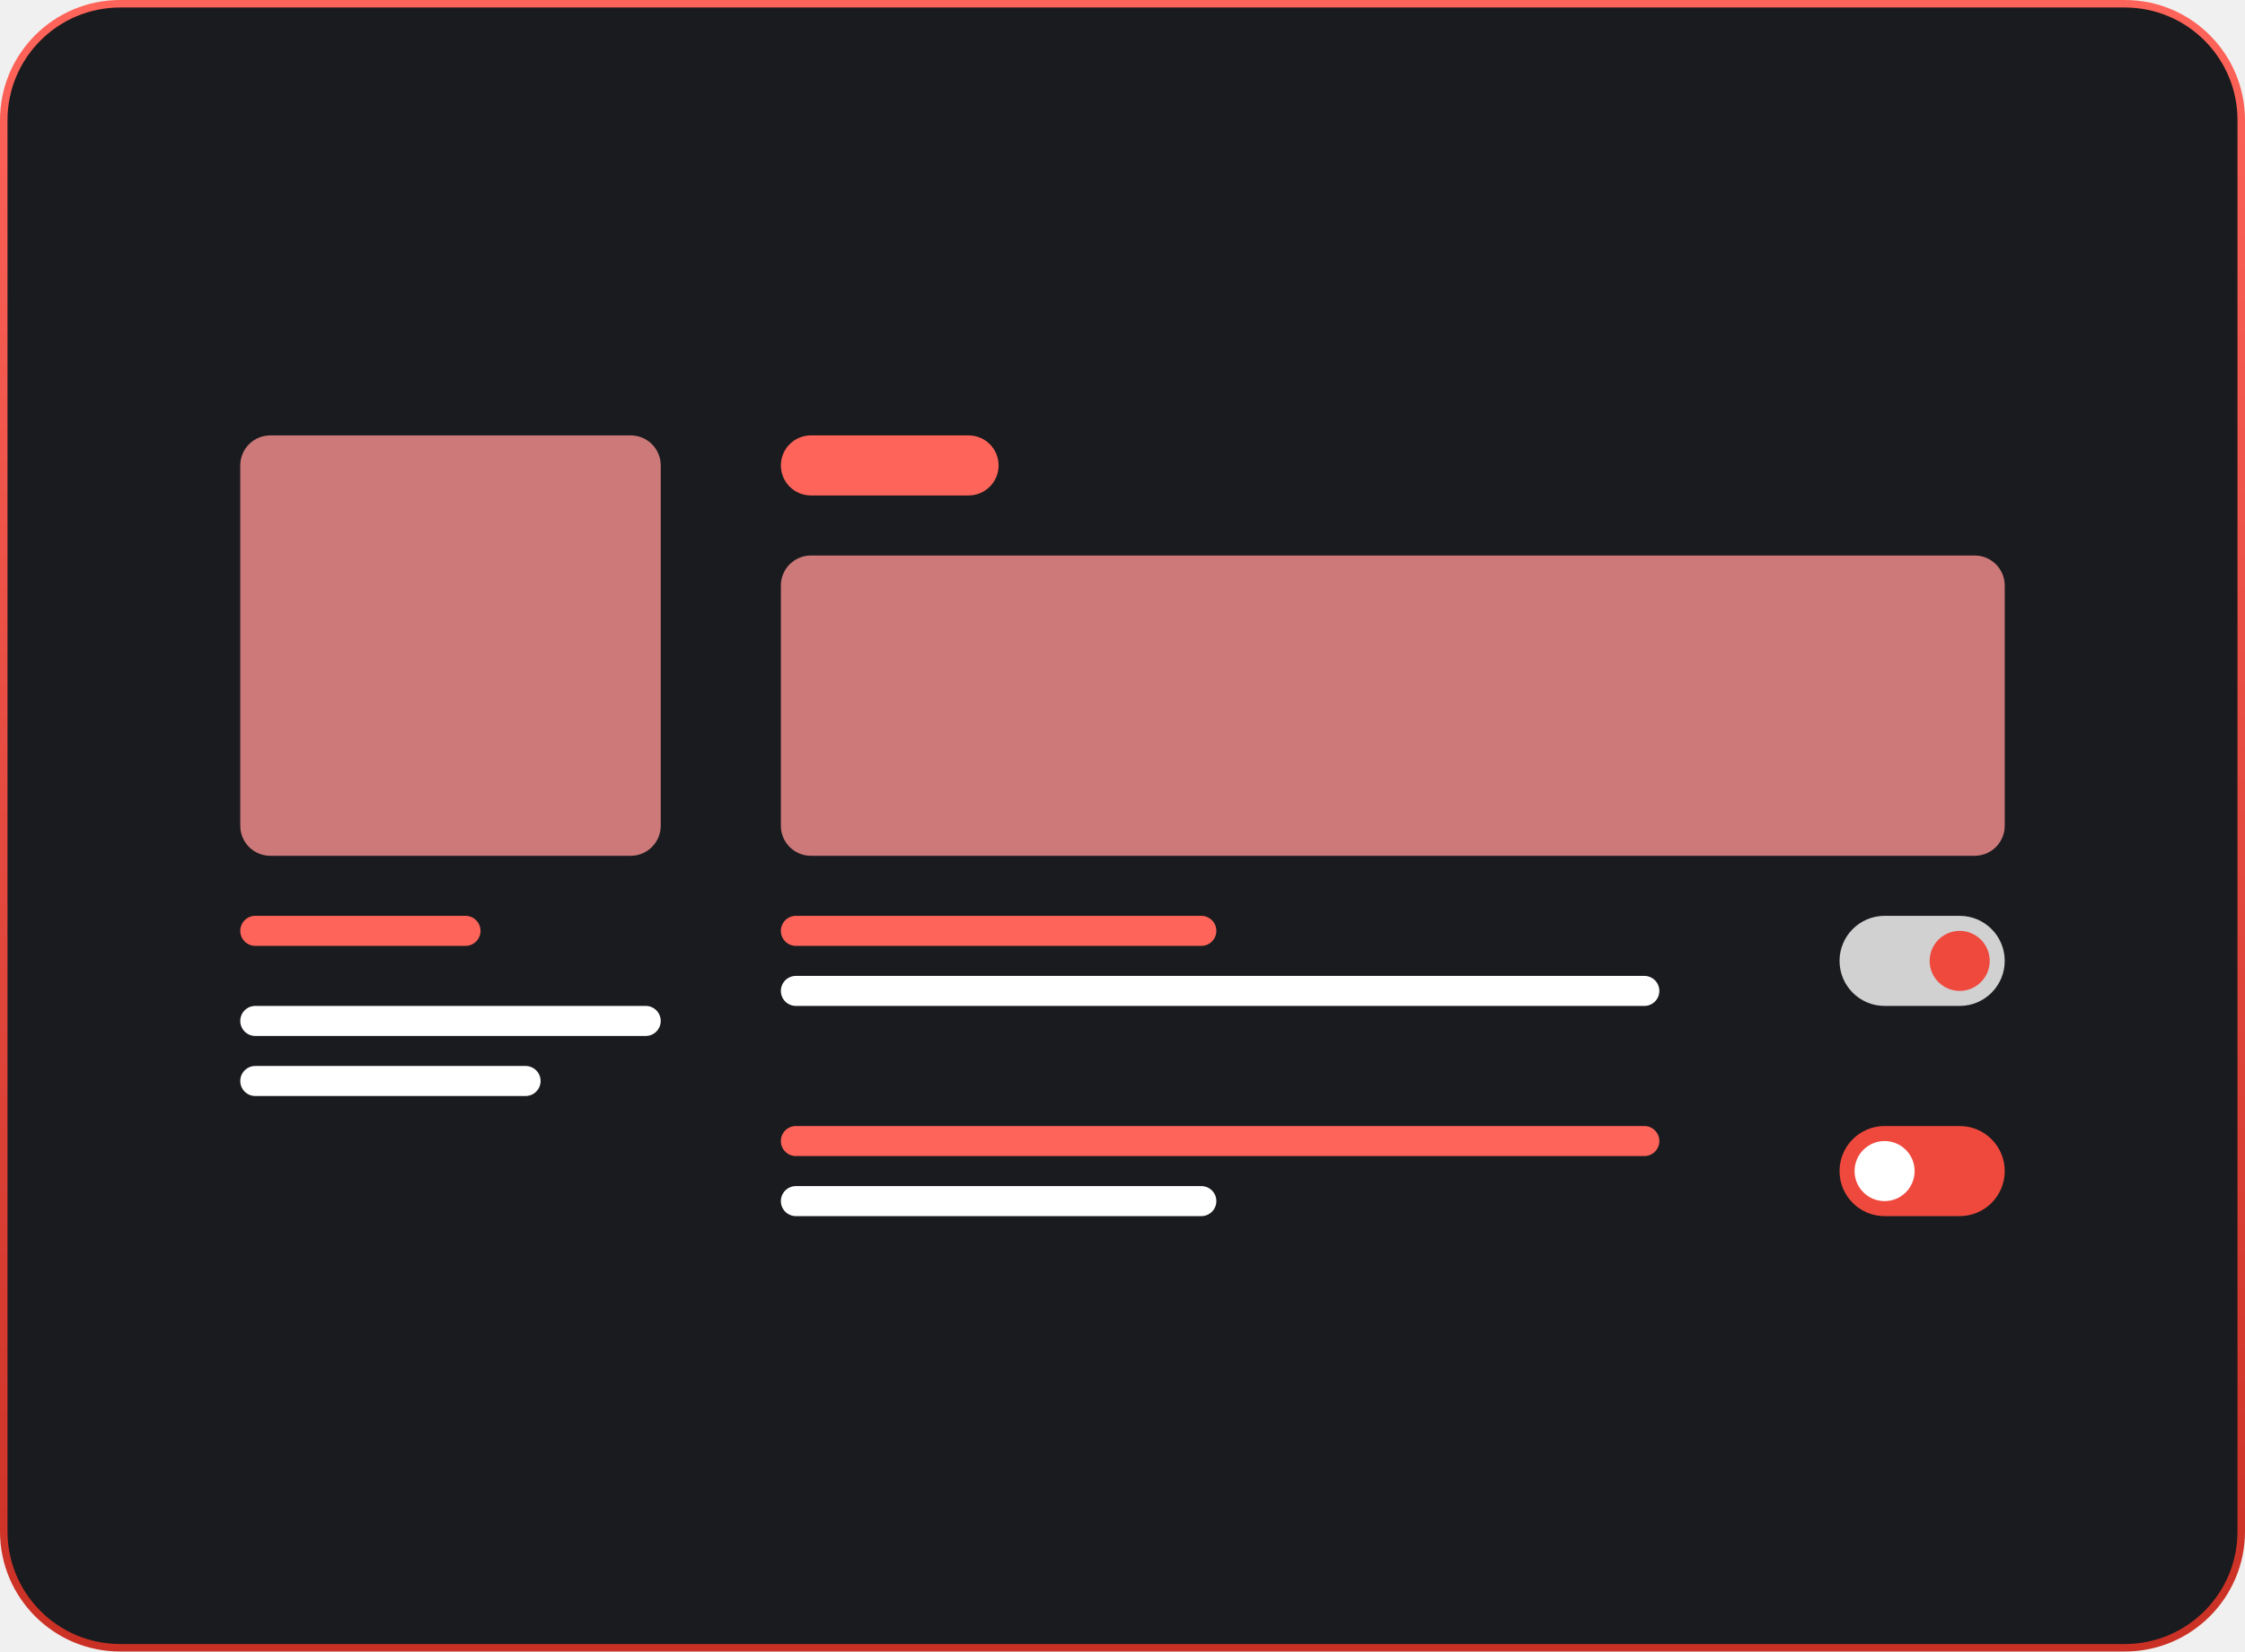
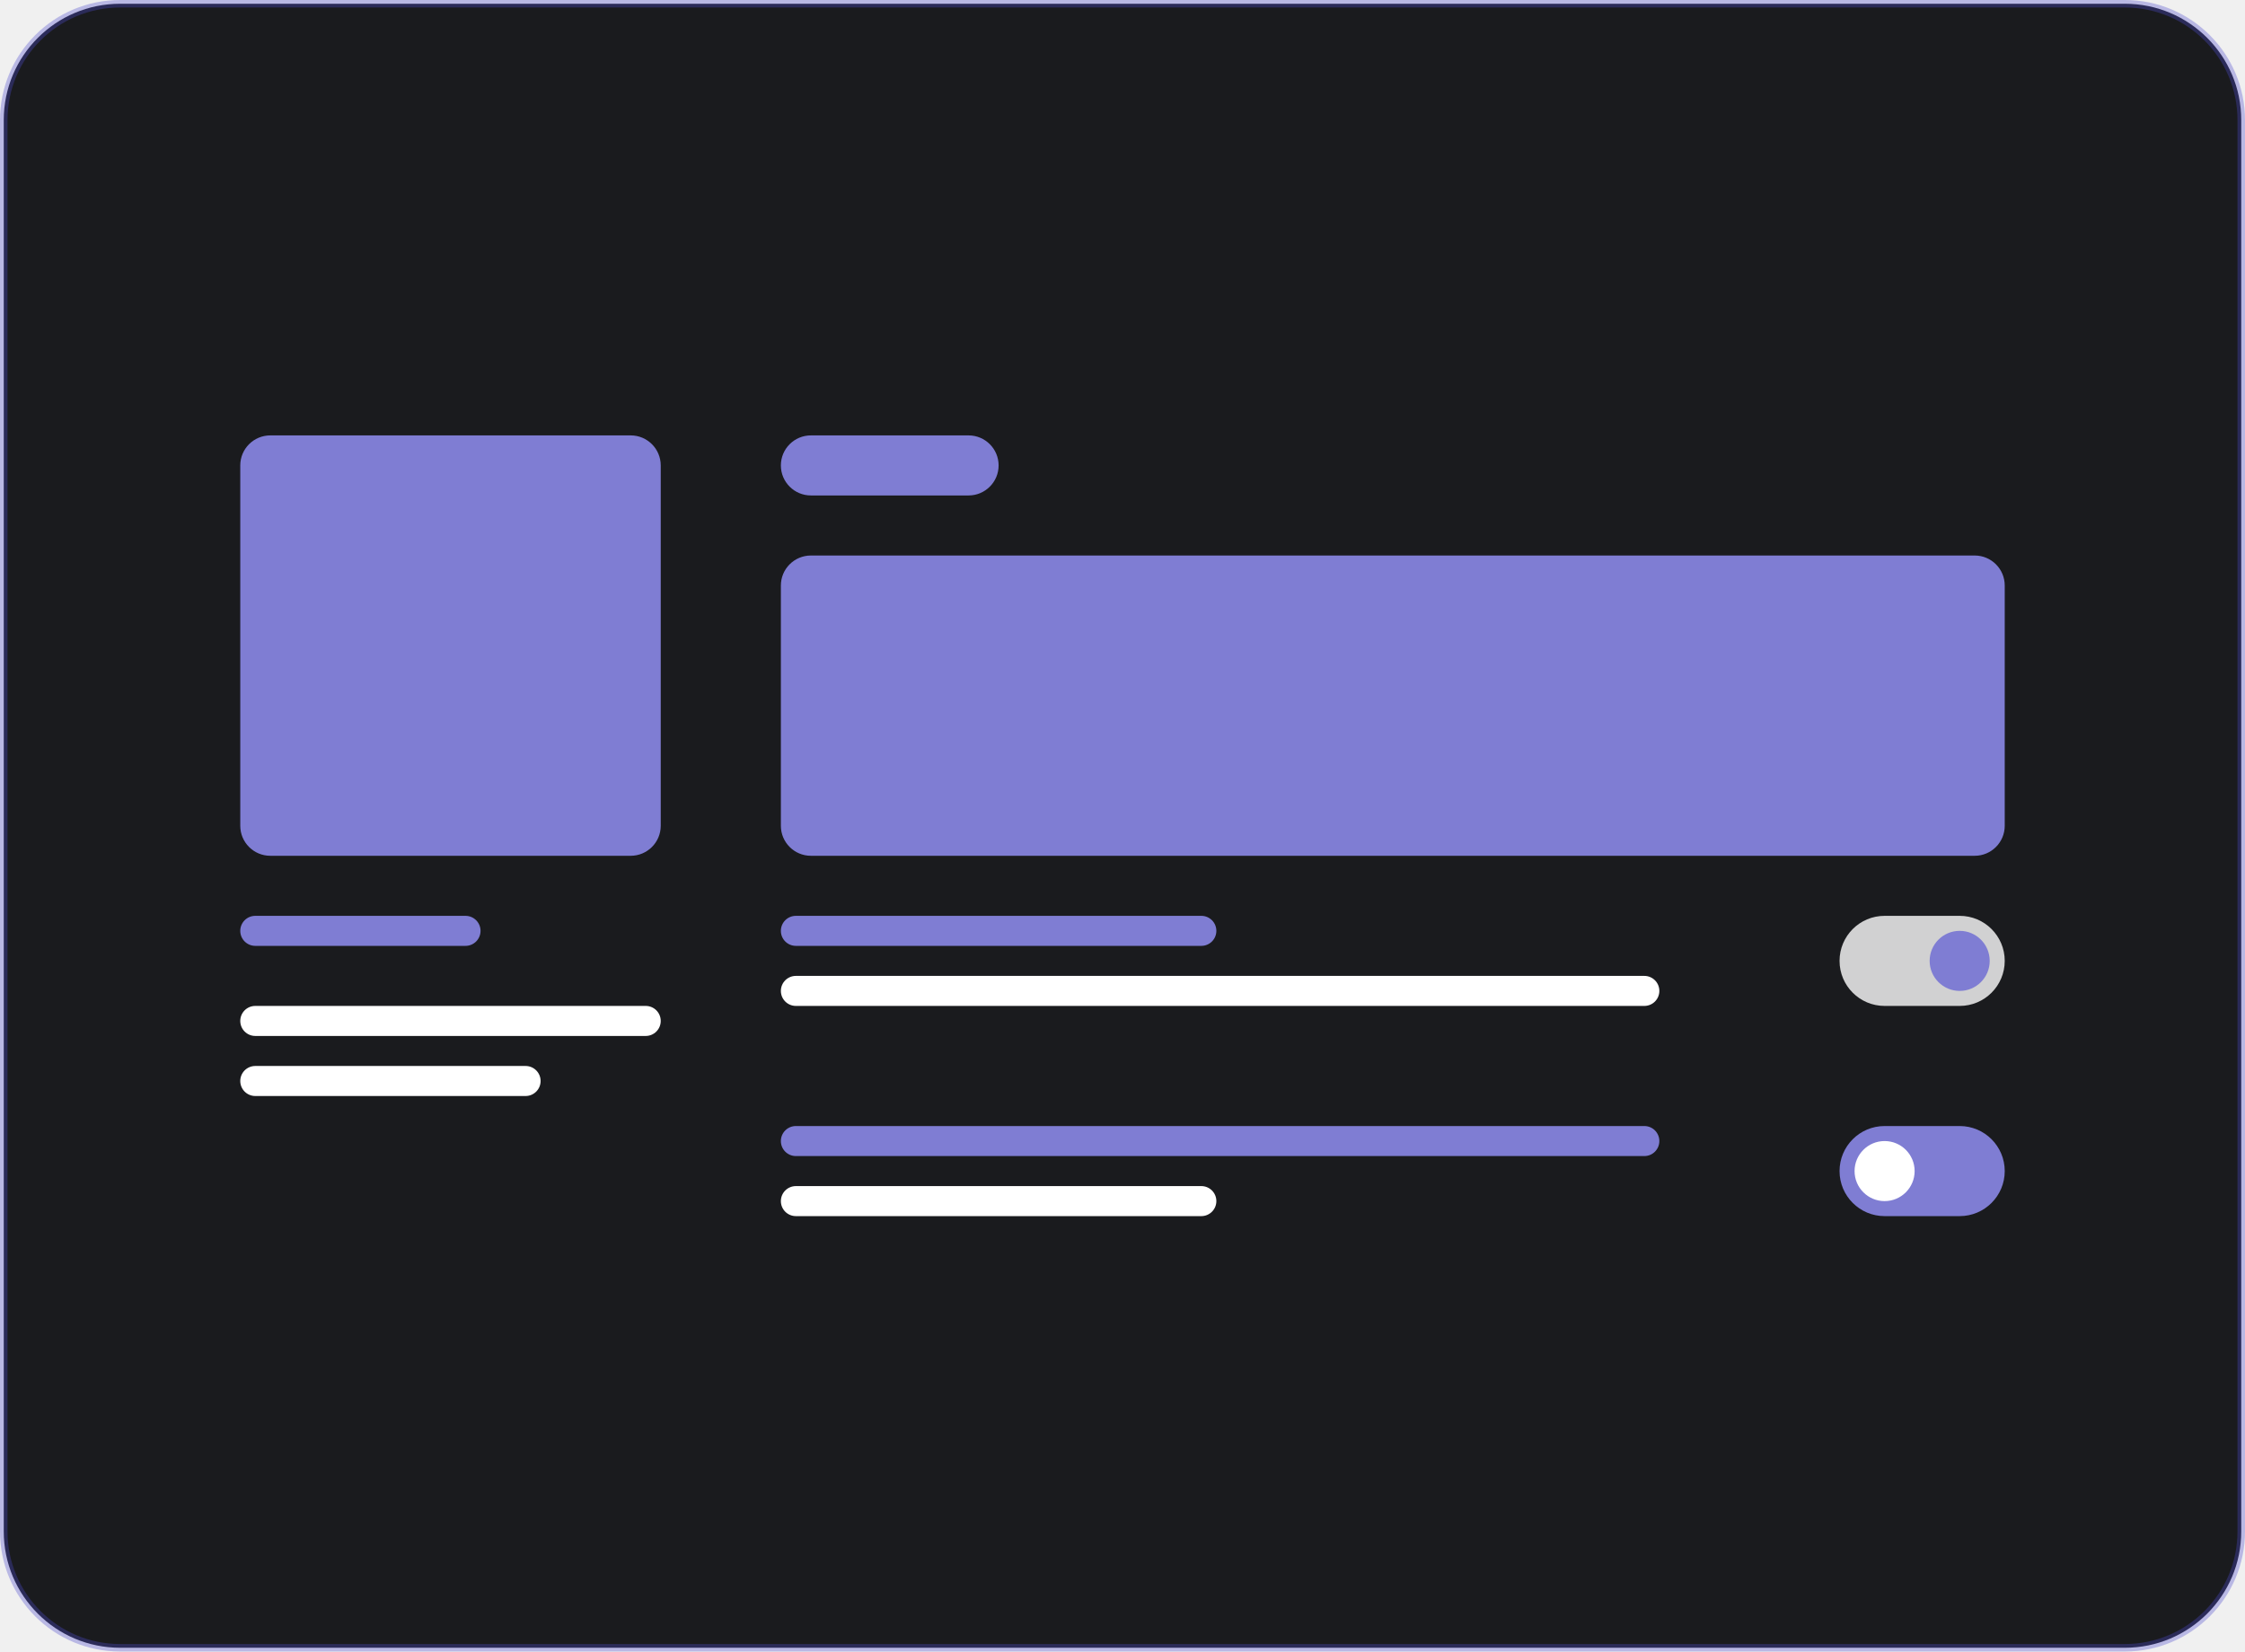
<svg xmlns="http://www.w3.org/2000/svg" width="299" height="220" viewBox="0 0 299 220" fill="none">
  <rect x="0.5" y="0.5" width="298" height="219" rx="15.5" fill="#1A1B1E" stroke="url(#paint0_linear)" />
-   <path fill-rule="evenodd" clip-rule="evenodd" d="M245 156C245 152.686 247.686 150 251 150H261C264.314 150 267 152.686 267 156C267 159.314 264.314 162 261 162H251C247.686 162 245 159.314 245 156Z" fill="#EF493E" />
+   <path fill-rule="evenodd" clip-rule="evenodd" d="M245 156C245 152.686 247.686 150 251 150H261C264.314 150 267 152.686 267 156C267 159.314 264.314 162 261 162H251C247.686 162 245 159.314 245 156Z" fill="#7f7dd3" />
  <path fill-rule="evenodd" clip-rule="evenodd" d="M251 160C253.209 160 255 158.209 255 156C255 153.791 253.209 152 251 152C248.791 152 247 153.791 247 156C247 158.209 248.791 160 251 160Z" fill="white" />
  <path fill-rule="evenodd" clip-rule="evenodd" d="M245 128C245 124.686 247.686 122 251 122H261C264.314 122 267 124.686 267 128C267 131.314 264.314 134 261 134H251C247.686 134 245 131.314 245 128Z" fill="white" fill-opacity="0.8" />
-   <path fill-rule="evenodd" clip-rule="evenodd" d="M261 132C263.209 132 265 130.209 265 128C265 125.791 263.209 124 261 124C258.791 124 257 125.791 257 128C257 130.209 258.791 132 261 132Z" fill="#EF493E" />
-   <path fill-rule="evenodd" clip-rule="evenodd" d="M32 124C32 122.895 32.895 122 34 122H62C63.105 122 64 122.895 64 124C64 125.105 63.105 126 62 126H34C32.895 126 32 125.105 32 124Z" fill="#FE6459" />
-   <path fill-rule="evenodd" clip-rule="evenodd" d="M104 62C104 59.791 105.791 58 108 58H129C131.209 58 133 59.791 133 62C133 64.209 131.209 66 129 66H108C105.791 66 104 64.209 104 62Z" fill="#FE6459" />
+   <path fill-rule="evenodd" clip-rule="evenodd" d="M261 132C263.209 132 265 130.209 265 128C265 125.791 263.209 124 261 124C258.791 124 257 125.791 257 128C257 130.209 258.791 132 261 132Z" fill="#7f7dd3" />
+   <path fill-rule="evenodd" clip-rule="evenodd" d="M32 124C32 122.895 32.895 122 34 122H62C63.105 122 64 122.895 64 124C64 125.105 63.105 126 62 126H34C32.895 126 32 125.105 32 124Z" fill="#7f7dd3" />
+   <path fill-rule="evenodd" clip-rule="evenodd" d="M104 62C104 59.791 105.791 58 108 58H129C131.209 58 133 59.791 133 62C133 64.209 131.209 66 129 66H108C105.791 66 104 64.209 104 62Z" fill="#7f7dd3" />
  <path fill-rule="evenodd" clip-rule="evenodd" d="M32 136C32 134.895 32.895 134 34 134H86C87.105 134 88 134.895 88 136C88 137.105 87.105 138 86 138H34C32.895 138 32 137.105 32 136Z" fill="white" />
  <path fill-rule="evenodd" clip-rule="evenodd" d="M104 132C104 130.895 104.895 130 106 130H219C220.105 130 221 130.895 221 132C221 133.105 220.105 134 219 134H106C104.895 134 104 133.105 104 132Z" fill="white" />
  <path fill-rule="evenodd" clip-rule="evenodd" d="M104 160C104 158.895 104.895 158 106 158H160C161.105 158 162 158.895 162 160C162 161.105 161.105 162 160 162H106C104.895 162 104 161.105 104 160Z" fill="white" />
  <path fill-rule="evenodd" clip-rule="evenodd" d="M32 144C32 142.895 32.895 142 34 142H70C71.105 142 72 142.895 72 144C72 145.105 71.105 146 70 146H34C32.895 146 32 145.105 32 144Z" fill="white" />
-   <path fill-rule="evenodd" clip-rule="evenodd" d="M104 124C104 122.895 104.895 122 106 122H160C161.105 122 162 122.895 162 124C162 125.105 161.105 126 160 126H106C104.895 126 104 125.105 104 124Z" fill="#FE6459" />
-   <path fill-rule="evenodd" clip-rule="evenodd" d="M104 152C104 150.895 104.895 150 106 150H219C220.105 150 221 150.895 221 152C221 153.105 220.105 154 219 154H106C104.895 154 104 153.105 104 152Z" fill="#FE6459" />
-   <path fill-rule="evenodd" clip-rule="evenodd" d="M32 62C32 59.791 33.791 58 36 58H84C86.209 58 88 59.791 88 62V110C88 112.209 86.209 114 84 114H36C33.791 114 32 112.209 32 110V62Z" fill="#CD7979" />
-   <path fill-rule="evenodd" clip-rule="evenodd" d="M104 78C104 75.791 105.791 74 108 74H263C265.209 74 267 75.791 267 78V110C267 112.209 265.209 114 263 114H108C105.791 114 104 112.209 104 110V78Z" fill="#CD7979" />
+   <path fill-rule="evenodd" clip-rule="evenodd" d="M104 124C104 122.895 104.895 122 106 122H160C161.105 122 162 122.895 162 124C162 125.105 161.105 126 160 126H106C104.895 126 104 125.105 104 124Z" fill="#7f7dd3" />
+   <path fill-rule="evenodd" clip-rule="evenodd" d="M104 152C104 150.895 104.895 150 106 150H219C220.105 150 221 150.895 221 152C221 153.105 220.105 154 219 154H106C104.895 154 104 153.105 104 152Z" fill="#7f7dd3" />
+   <path fill-rule="evenodd" clip-rule="evenodd" d="M32 62C32 59.791 33.791 58 36 58H84C86.209 58 88 59.791 88 62V110C88 112.209 86.209 114 84 114H36C33.791 114 32 112.209 32 110V62Z" fill="#7f7dd3" />
+   <path fill-rule="evenodd" clip-rule="evenodd" d="M104 78C104 75.791 105.791 74 108 74H263C265.209 74 267 75.791 267 78V110C267 112.209 265.209 114 263 114H108C105.791 114 104 112.209 104 110V78Z" fill="#7f7dd3" />
  <defs>
    <linearGradient id="paint0_linear" x1="149.5" y1="0" x2="149.5" y2="220" gradientUnits="userSpaceOnUse">
-       <stop stop-color="#FE6459" />
-       <stop offset="1" stop-color="#CB3025" />
+       <stop stop-color="#4d4bcc56" />
+       <stop offset="1" stop-color="#4d4bcc56" />
    </linearGradient>
  </defs>
</svg>
